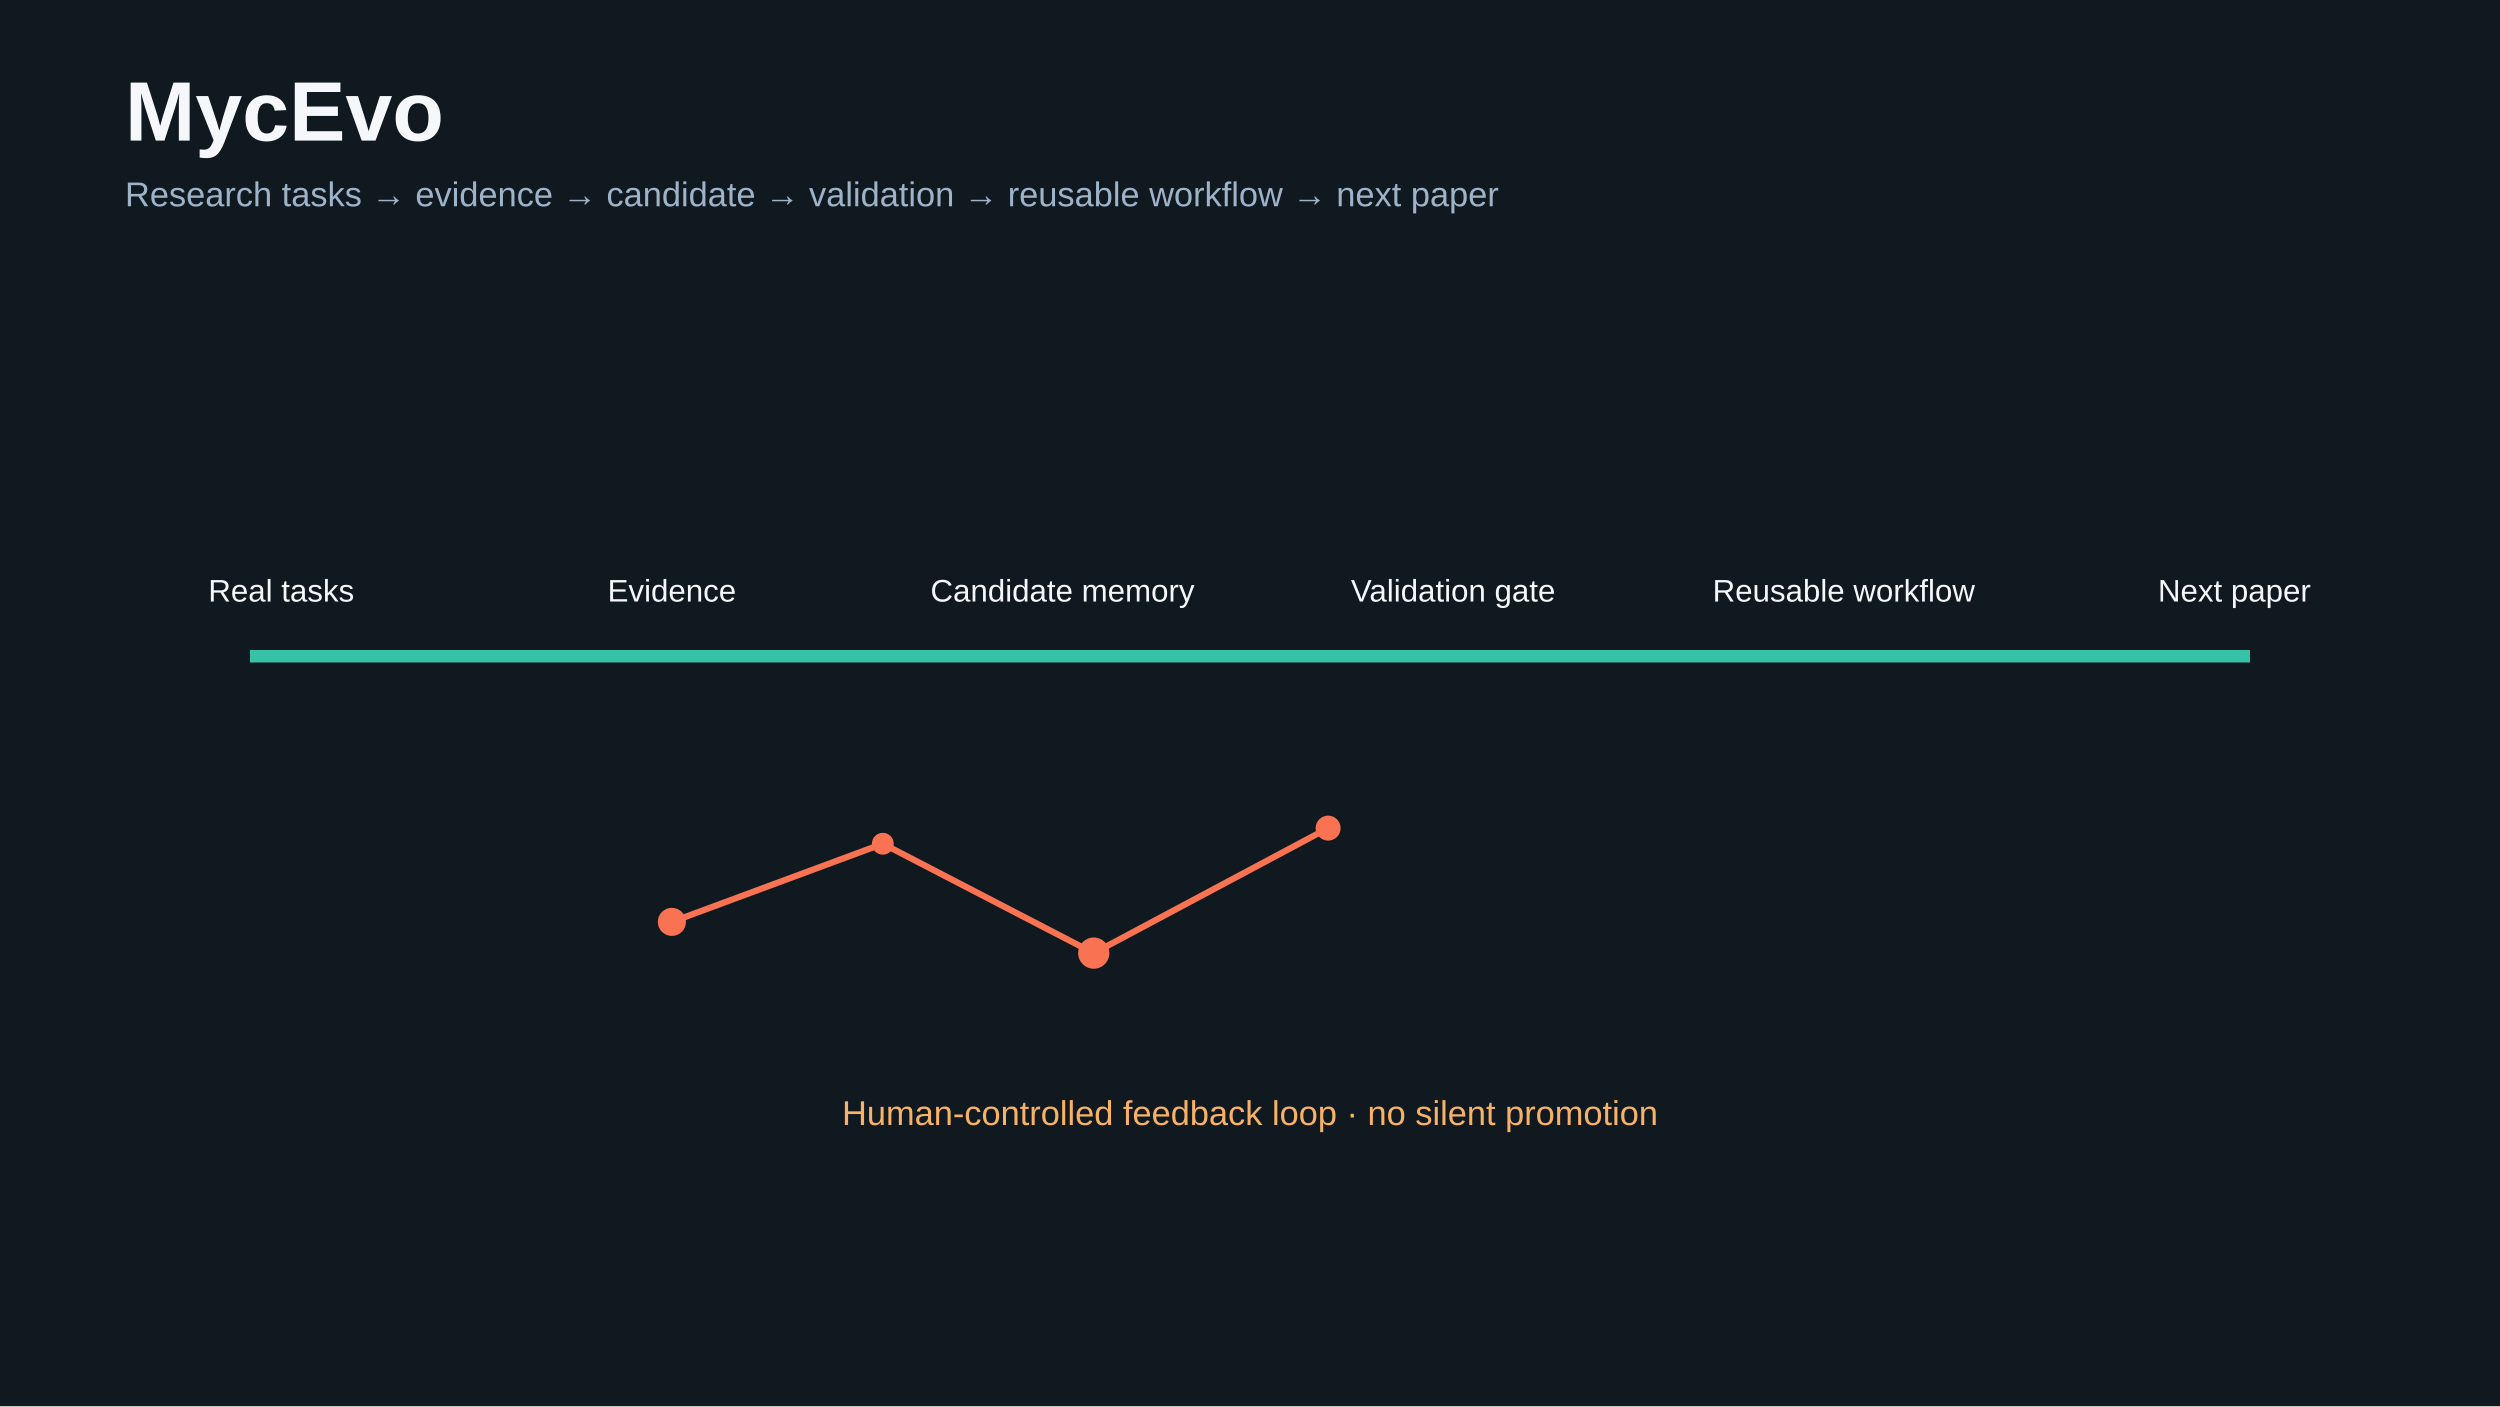
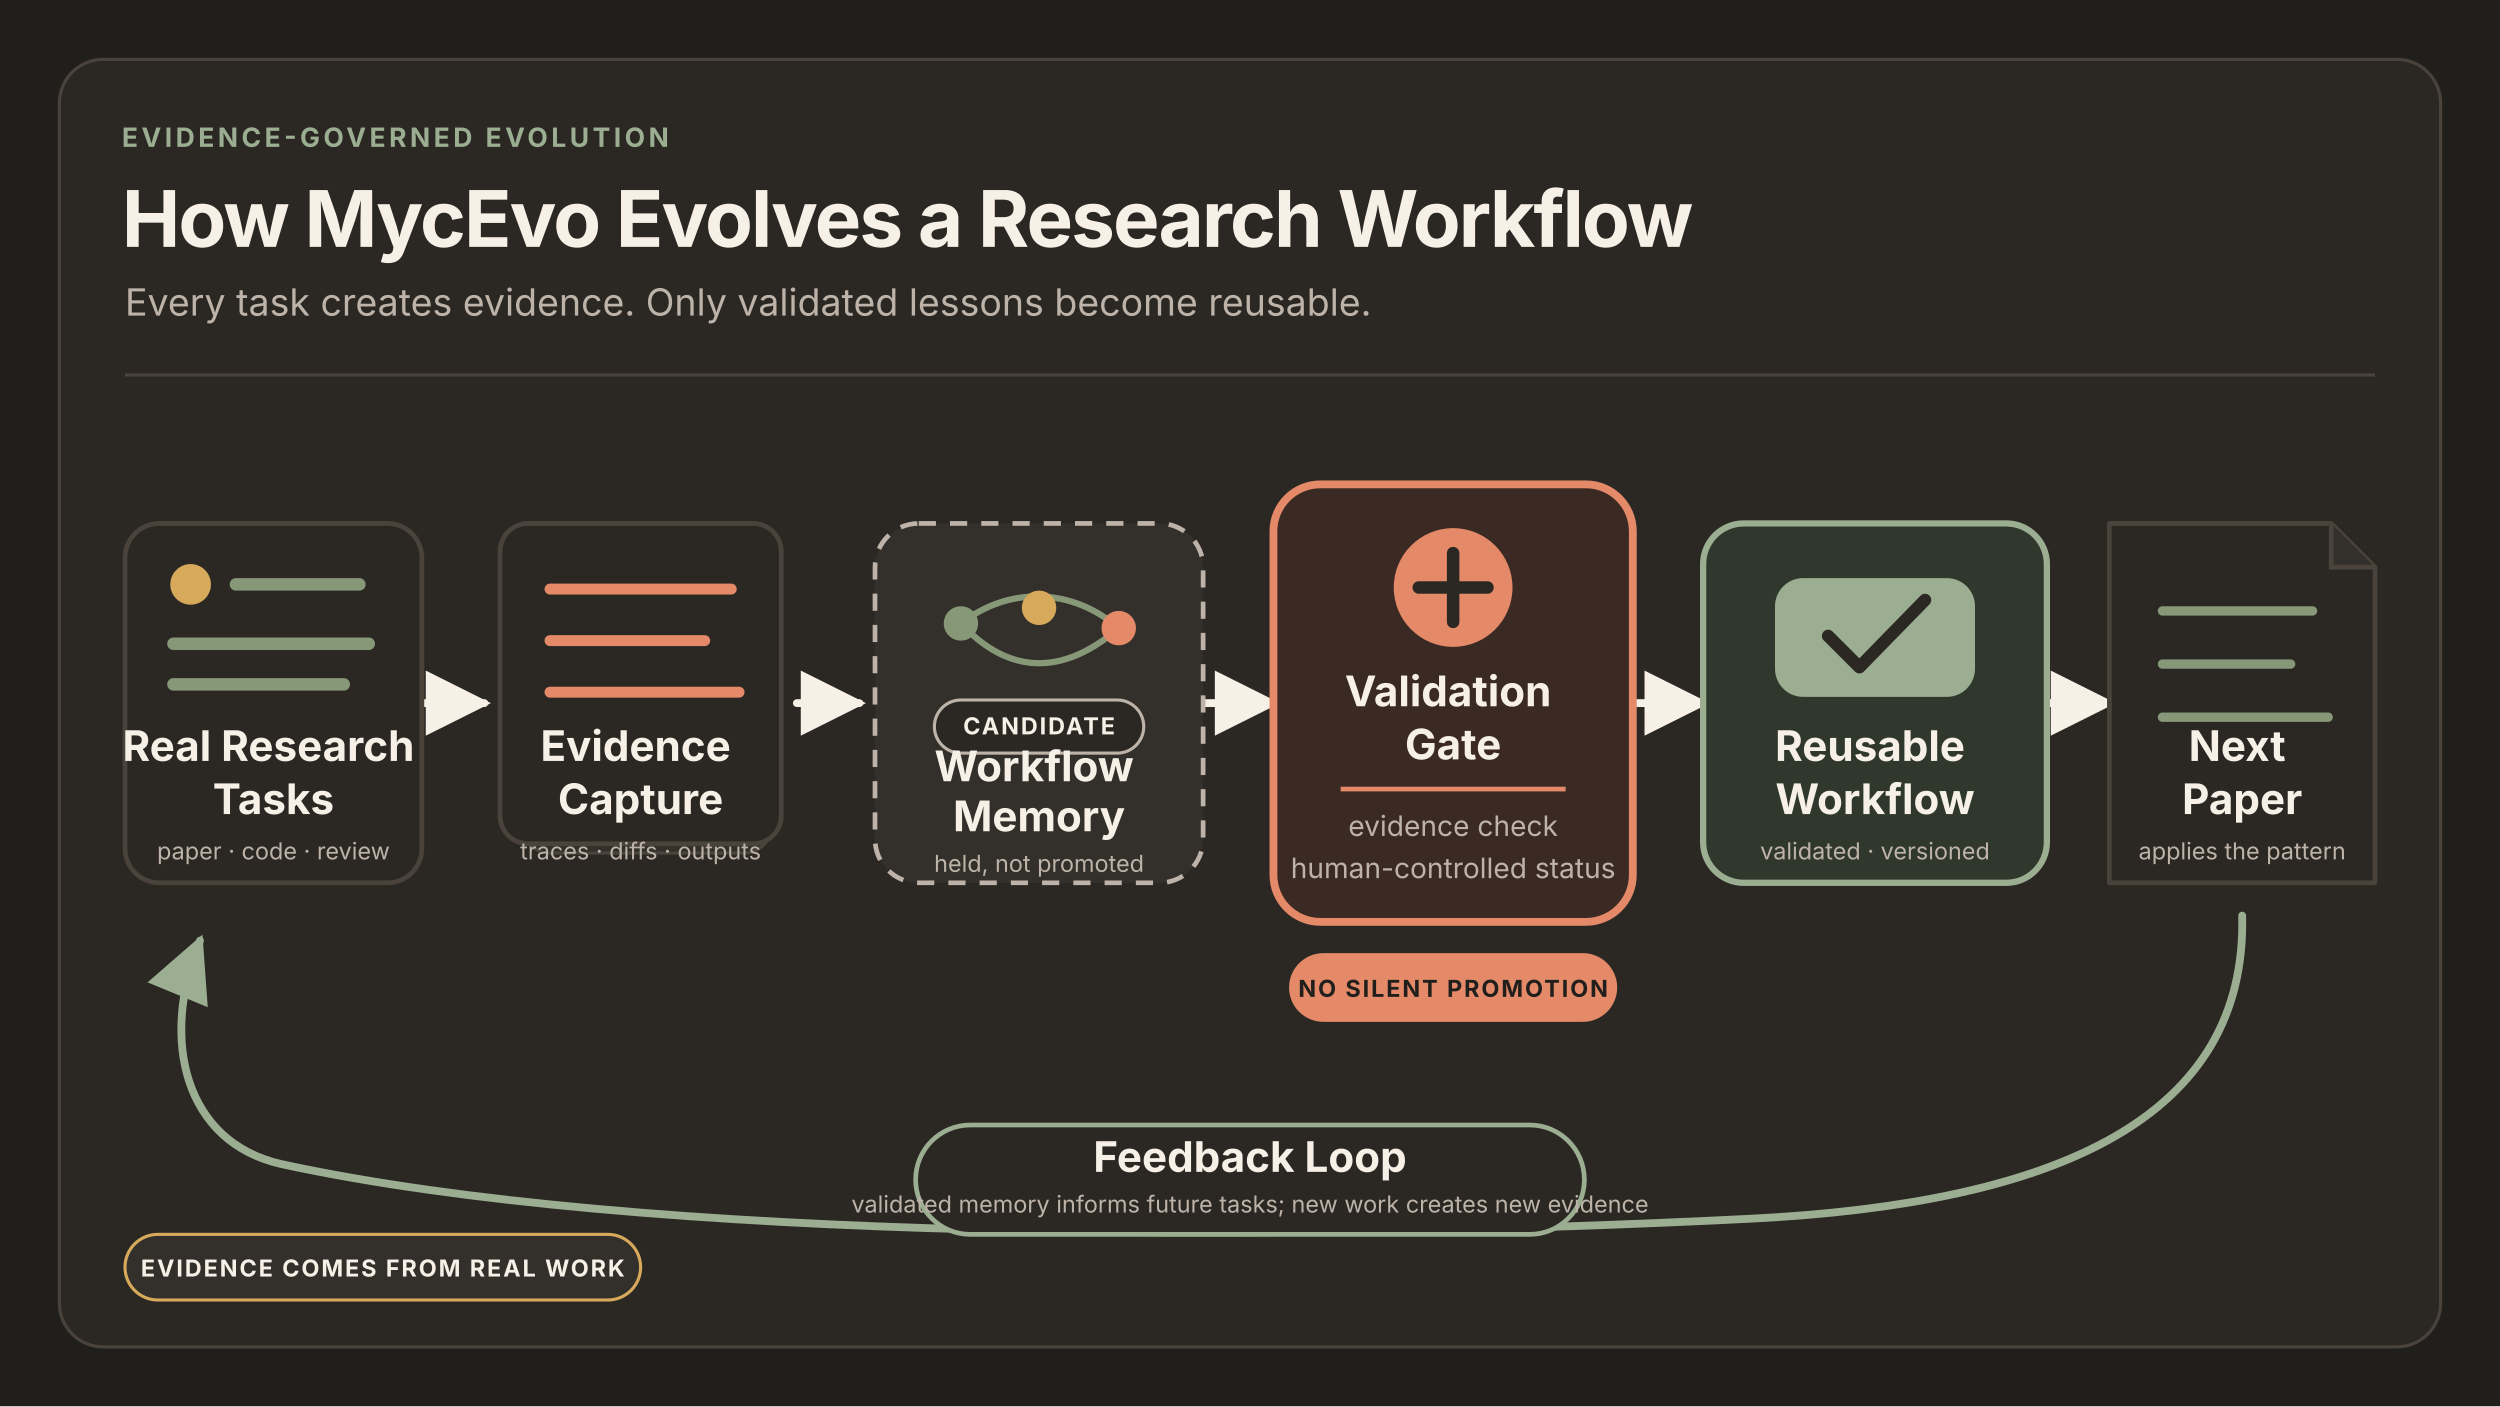
- <svg xmlns="http://www.w3.org/2000/svg" width="1600" height="900" viewBox="0 0 1600 900" role="img">
-   <rect width="1600" height="900" fill="#101820" />
-   <text x="80" y="90" font-family="Arial" font-size="54" font-weight="700" fill="#F5F7FA">MycEvo</text>
-   <text x="80" y="132" font-family="Arial" font-size="22" fill="#9FB3C8">Research tasks → evidence → candidate → validation → reusable workflow → next paper</text>
-   <path d="M160 420H1440" stroke="#36C2A6" stroke-width="8" />
-   <g font-family="Arial" text-anchor="middle" fill="#F5F7FA" font-size="20">
-     <text x="180" y="385">Real tasks</text>
-     <text x="430" y="385">Evidence</text>
-     <text x="680" y="385">Candidate memory</text>
-     <text x="930" y="385">Validation gate</text>
-     <text x="1180" y="385">Reusable workflow</text>
-     <text x="1430" y="385">Next paper</text>
+ <svg xmlns="http://www.w3.org/2000/svg" width="1600" height="900" viewBox="0 0 1600 900" role="img" aria-labelledby="product-dark-title product-dark-desc">
+   <defs>
+     <marker id="product-dark-arrow" viewBox="0 0 12 12" refX="10" refY="6" markerWidth="10" markerHeight="10" orient="auto-start-reverse">
+       <path d="M1 1 L11 6 L1 11 Z" fill="#F6F0E7" />
+     </marker>
+     <marker id="product-dark-forest-arrow" viewBox="0 0 12 12" refX="10" refY="6" markerWidth="10" markerHeight="10" orient="auto-start-reverse">
+       <path d="M1 1 L11 6 L1 11 Z" fill="#9CAE91" />
+     </marker>
+     <style>
+     text { font-family: Inter, Arial, system-ui, Noto Sans SC, Microsoft YaHei, PingFang SC, sans-serif; fill: #F6F0E7; }
+     .title { font-size: 50px; font-weight: 750; letter-spacing: -1.2px; }
+     .subtitle { font-size: 24px; fill: #BDB3A8; }
+     .eyebrow { font-size: 17px; font-weight: 750; letter-spacing: 2.2px; fill: #9CAE91; }
+     .stage { font-size: 27px; font-weight: 750; }
+     .small { font-size: 18px; fill: #BDB3A8; }
+     .micro { font-size: 15px; fill: #BDB3A8; }
+     .pill { font-size: 15px; font-weight: 750; letter-spacing: 1.2px; }
+     .flow { fill: none; stroke: #F6F0E7; stroke-width: 5; stroke-linecap: round; marker-end: url(#product-dark-arrow); }
+     .feedback { fill: none; stroke: #9CAE91; stroke-width: 5; stroke-linecap: round; marker-end: url(#product-dark-forest-arrow); }
+     .line { fill: none; stroke: #4A433C; stroke-width: 3; stroke-linecap: round; }
+   </style>
+   </defs>
+   <rect width="1600" height="900" fill="#211F1C" />
+   <rect x="38" y="38" width="1524" height="824" rx="28" fill="#2B2824" stroke="#4A433C" stroke-width="2" />
+   <text x="78" y="94" class="eyebrow">EVIDENCE-GOVERNED EVOLUTION</text>
+   <text x="78" y="158" class="title">How MycEvo Evolves a Research Workflow</text>
+   <text x="80" y="202" class="subtitle">Every task creates evidence. Only validated lessons become reusable.</text>
+   <line x1="80" y1="240" x2="1520" y2="240" stroke="#4A433C" stroke-width="2" />
+   <path d="M270 450 H310" class="flow" />
+   <path d="M510 450 H550" class="flow" />
+   <path d="M770 450 H815" class="flow" />
+   <path d="M1045 450 H1090" class="flow" />
+   <path d="M1310 450 H1350" class="flow" />
+   <g aria-label="Real Research Tasks">
+     <rect x="80" y="335" width="190" height="230" rx="22" fill="#2B2824" stroke="#4A433C" stroke-width="3" />
+     <circle cx="122" cy="374" r="13" fill="#D7AA5B" />
+     <path d="M151 374 H230 M111 412 H236 M111 438 H220" stroke="#879879" stroke-width="8" stroke-linecap="round" />
+     <text x="175" y="487" text-anchor="middle" class="stage">
+       <tspan x="175">Real Research</tspan>
+       <tspan x="175" dy="34">Tasks</tspan>
+     </text>
+     <text x="175" y="550" text-anchor="middle" class="micro">paper · code · review</text>
  </g>
-   <g fill="#F97352">
-     <circle cx="430" cy="590" r="9" />
-     <circle cx="565" cy="540" r="7" />
-     <circle cx="700" cy="610" r="10" />
-     <circle cx="850" cy="530" r="8" />
-     <path d="M430 590L565 540L700 610L850 530" fill="none" stroke="#F97352" stroke-width="4" />
+   <g aria-label="Evidence Capture">
+     <rect x="334" y="356" width="160" height="190" rx="18" fill="#332F2A" stroke="#4A433C" stroke-width="2" />
+     <rect x="320" y="335" width="180" height="205" rx="18" fill="#2B2824" stroke="#4A433C" stroke-width="3" />
+     <path d="M352 377 H468 M352 410 H451 M352 443 H473" stroke="#E58A68" stroke-width="7" stroke-linecap="round" />
+     <text x="410" y="487" text-anchor="middle" class="stage">
+       <tspan x="410">Evidence</tspan>
+       <tspan x="410" dy="34">Capture</tspan>
+     </text>
+     <text x="410" y="550" text-anchor="middle" class="micro">traces · diffs · outputs</text>
  </g>
-   <text x="800" y="720" text-anchor="middle" font-family="Arial" font-size="22" fill="#F7B267">Human-controlled feedback loop · no silent promotion</text>
+   <g aria-label="Candidate Workflow Memory">
+     <rect x="560" y="335" width="210" height="230" rx="28" fill="#332F2A" stroke="#BDB3A8" stroke-width="3" stroke-dasharray="11 9" />
+     <path d="M615 399 C646 375 686 376 716 402 M615 399 C640 426 674 438 716 402" fill="none" stroke="#879879" stroke-width="4" />
+     <circle cx="615" cy="399" r="11" fill="#879879" />
+     <circle cx="665" cy="389" r="11" fill="#D7AA5B" />
+     <circle cx="716" cy="402" r="11" fill="#E58A68" />
+     <rect x="598" y="448" width="134" height="34" rx="17" fill="#2B2824" stroke="#BDB3A8" stroke-width="2" />
+     <text x="665" y="470" text-anchor="middle" class="pill">CANDIDATE</text>
+     <text x="665" y="500" text-anchor="middle" class="stage">
+       <tspan x="665">Workflow</tspan>
+       <tspan x="665" dy="32">Memory</tspan>
+     </text>
+     <text x="665" y="558" text-anchor="middle" class="micro">held, not promoted</text>
+   </g>
+   <g aria-label="Validation Gate">
+     <rect x="815" y="310" width="230" height="280" rx="30" fill="#3B2A24" stroke="#E58A68" stroke-width="5" />
+     <circle cx="930" cy="376" r="38" fill="#E58A68" />
+     <path d="M930 354 V398 M908 376 H952" stroke="#2B2824" stroke-width="8" stroke-linecap="round" />
+     <text x="930" y="452" text-anchor="middle" class="stage">
+       <tspan x="930">Validation</tspan>
+       <tspan x="930" dy="34">Gate</tspan>
+     </text>
+     <line x1="858" y1="505" x2="1002" y2="505" stroke="#E58A68" stroke-width="3" />
+     <text x="930" y="535" text-anchor="middle" class="small">evidence check</text>
+     <text x="930" y="562" text-anchor="middle" class="small">human-controlled status</text>
+   </g>
+   <rect x="825" y="610" width="210" height="44" rx="22" fill="#E58A68" />
+   <text x="930" y="638" text-anchor="middle" class="pill" style="fill:#211F1C">NO SILENT PROMOTION</text>
+   <g aria-label="Reusable Workflow">
+     <rect x="1090" y="335" width="220" height="230" rx="26" fill="#30382D" stroke="#9CAE91" stroke-width="4" />
+     <rect x="1136" y="370" width="128" height="76" rx="18" fill="#9CAE91" />
+     <path d="M1170 407 L1190 427 L1232 384" fill="none" stroke="#2B2824" stroke-width="8" stroke-linecap="round" stroke-linejoin="round" />
+     <text x="1200" y="487" text-anchor="middle" class="stage">
+       <tspan x="1200">Reusable</tspan>
+       <tspan x="1200" dy="34">Workflow</tspan>
+     </text>
+     <text x="1200" y="550" text-anchor="middle" class="micro">validated · versioned</text>
+   </g>
+   <g aria-label="Next Paper">
+     <path d="M1350 335 H1492 L1520 363 V565 H1350 Z" fill="#2B2824" stroke="#4A433C" stroke-width="3" stroke-linejoin="round" />
+     <path d="M1492 335 V363 H1520" fill="#332F2A" stroke="#4A433C" stroke-width="3" />
+     <path d="M1384 391 H1480 M1384 425 H1466 M1384 459 H1490" stroke="#879879" stroke-width="6" stroke-linecap="round" />
+     <text x="1435" y="487" text-anchor="middle" class="stage">
+       <tspan x="1435">Next</tspan>
+       <tspan x="1435" dy="34">Paper</tspan>
+     </text>
+     <text x="1435" y="550" text-anchor="middle" class="micro">applies the pattern</text>
+   </g>
+   <path d="M1435 586 C1438 714 1320 770 1120 780 C820 795 410 795 180 745 C118 731 102 665 128 602" class="feedback" />
+   <rect x="586" y="720" width="428" height="70" rx="35" fill="#2B2824" stroke="#9CAE91" stroke-width="3" />
+   <text x="800" y="750" text-anchor="middle" class="stage">Feedback Loop</text>
+   <text x="800" y="776" text-anchor="middle" class="micro">validated memory informs future tasks; new work creates new evidence</text>
+   <rect x="80" y="790" width="330" height="42" rx="21" fill="#332F2A" stroke="#D7AA5B" stroke-width="2" />
+   <text x="245" y="817" text-anchor="middle" class="pill">EVIDENCE COMES FROM REAL WORK</text>
</svg>
